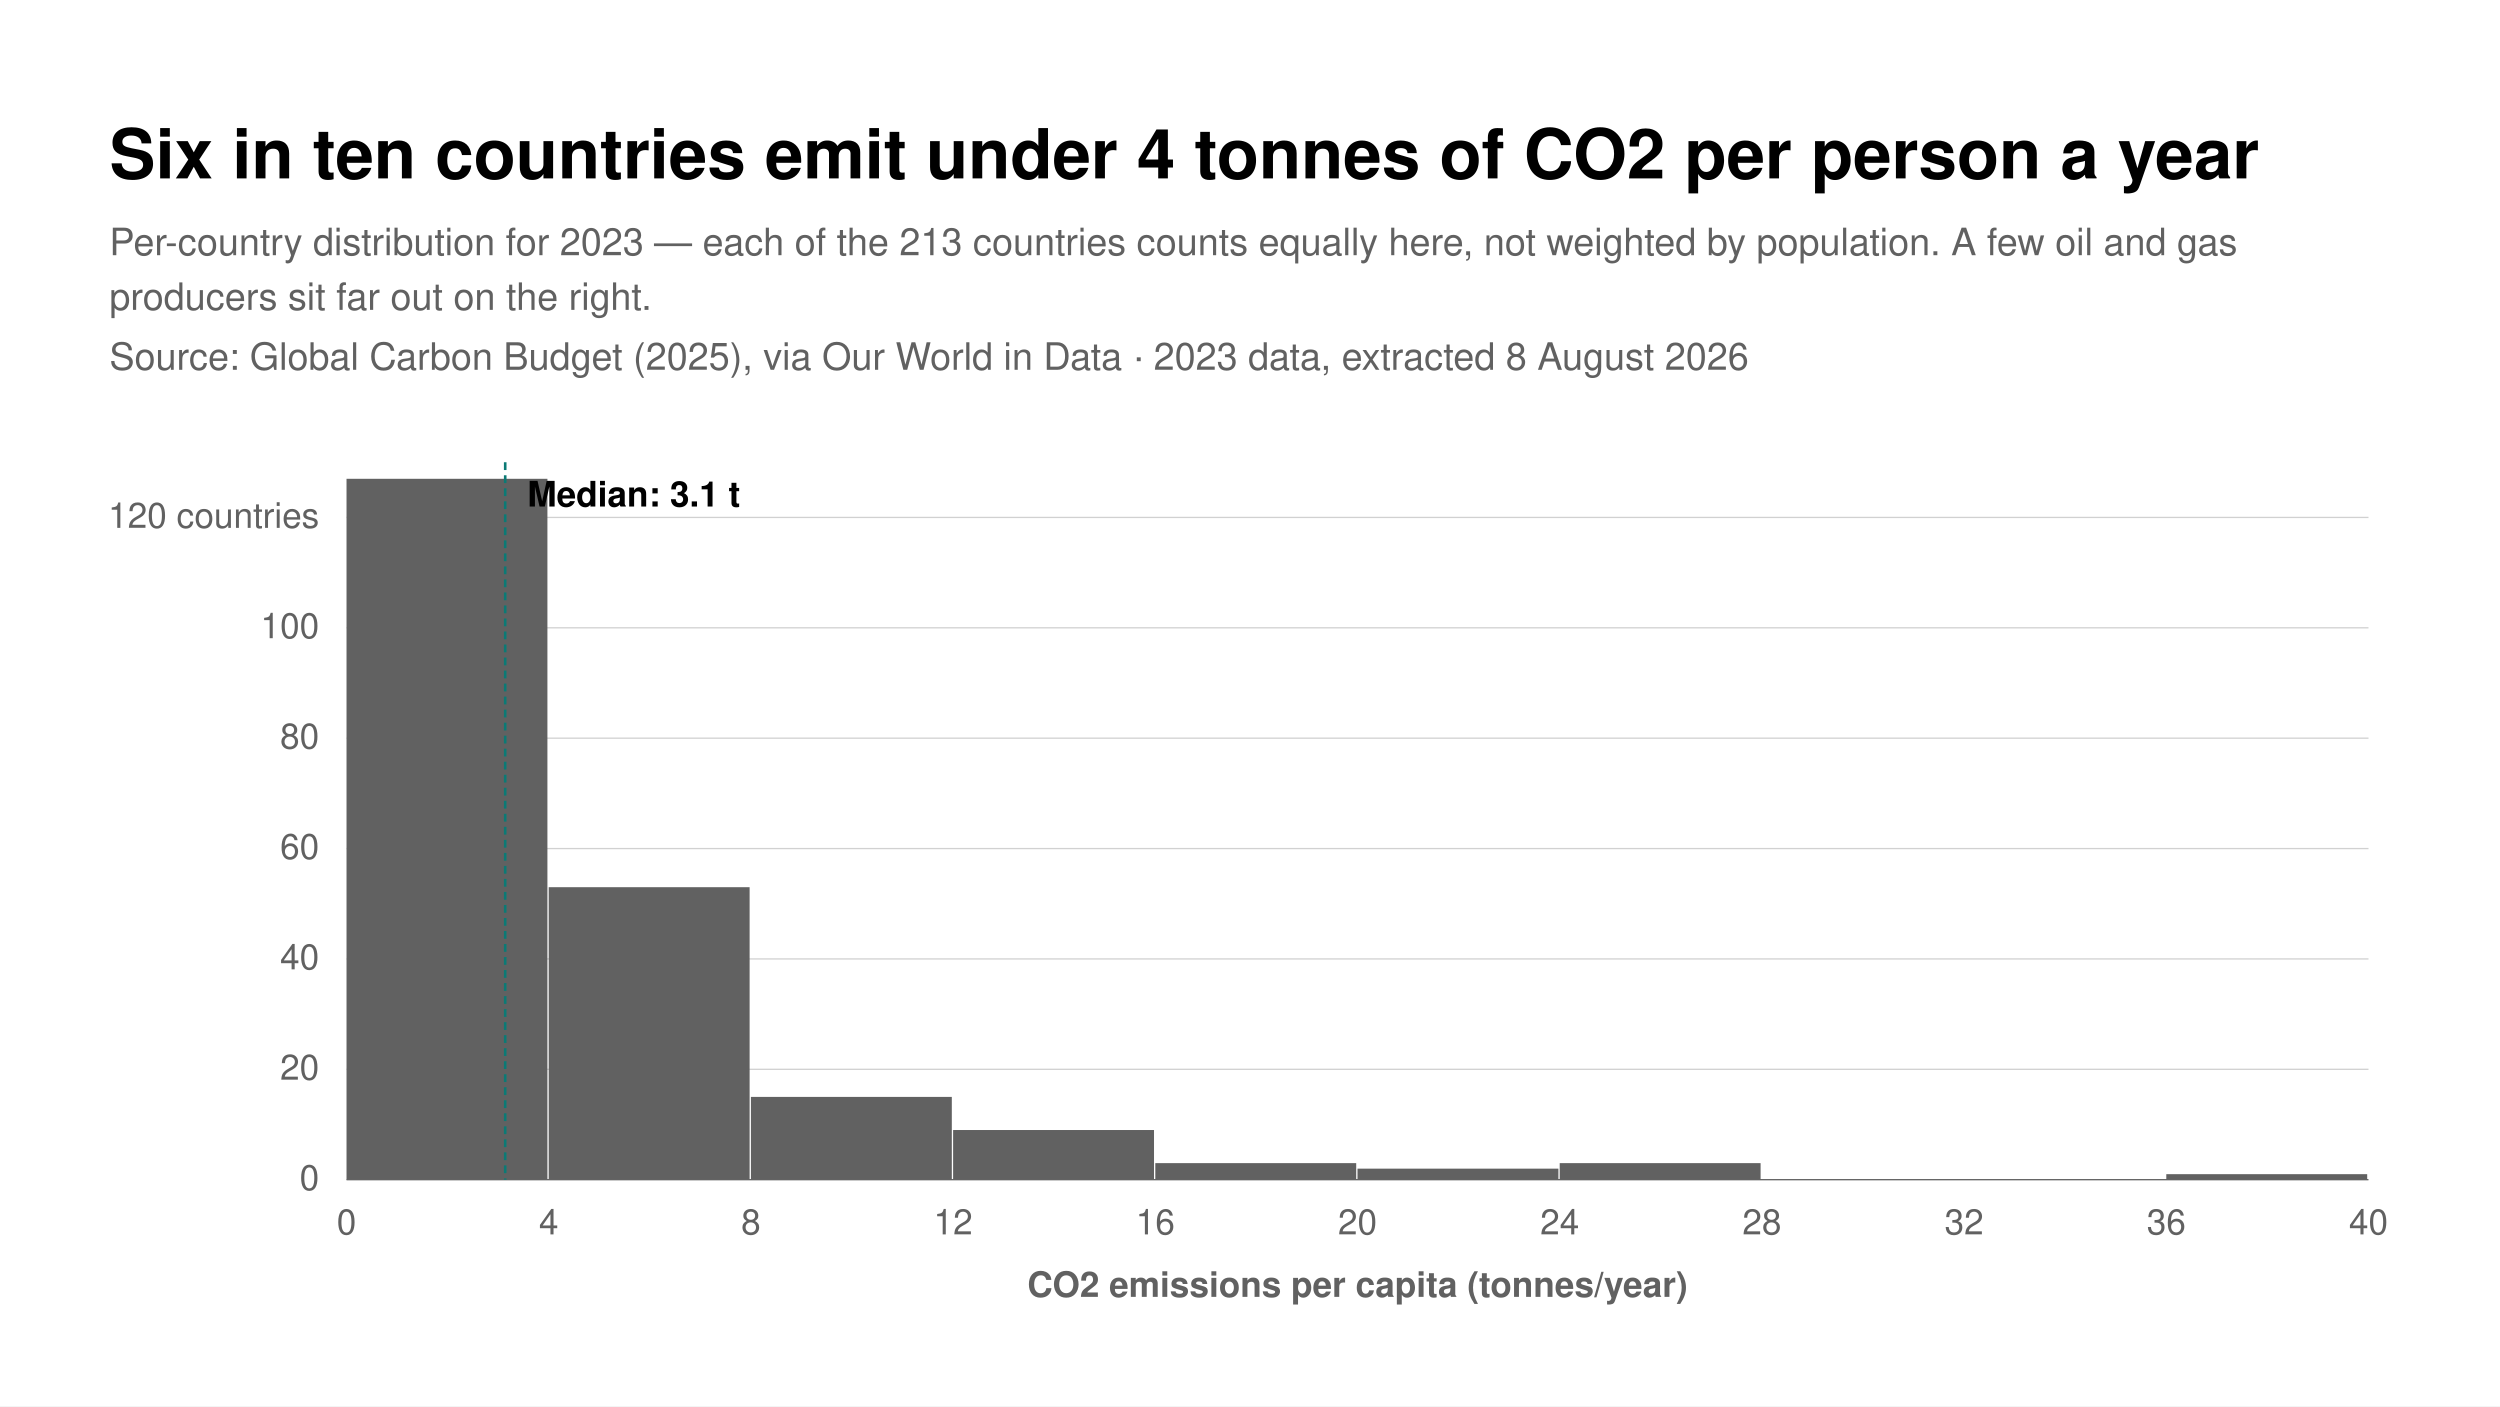
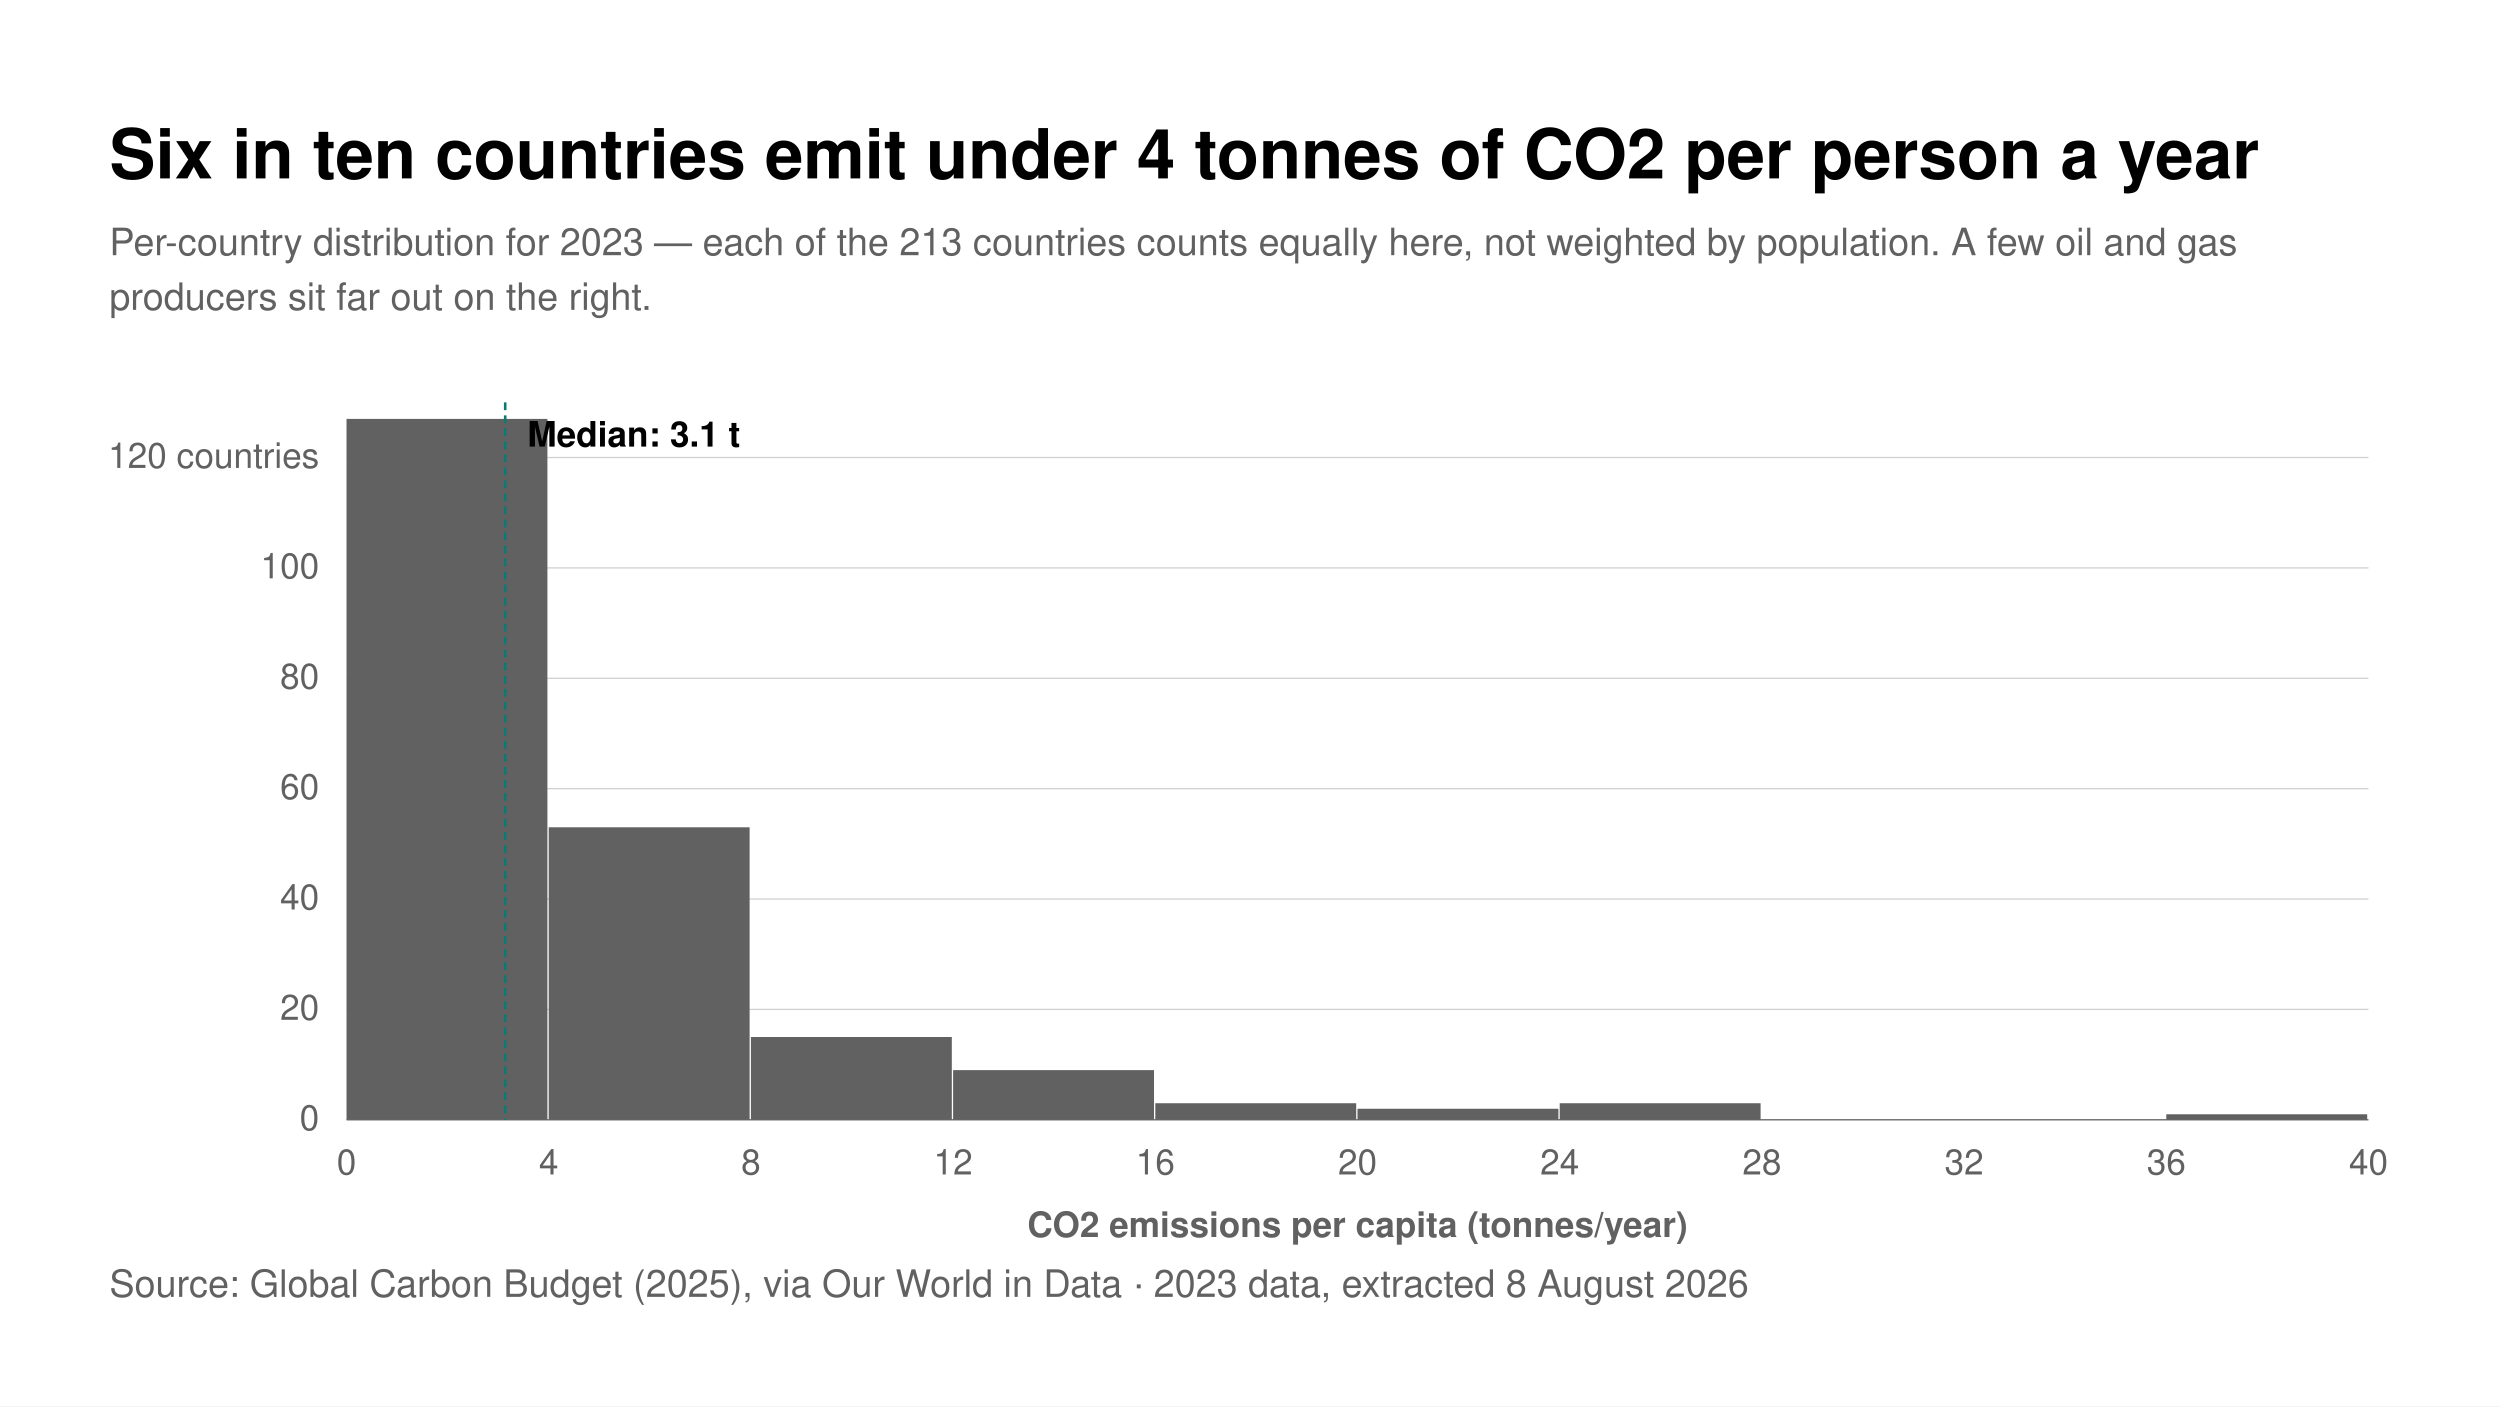
<svg xmlns="http://www.w3.org/2000/svg" width="1920" height="1080" viewBox="0 0 1920 1080" role="img" font-family="Helvetica, Arial, sans-serif">
  <rect x="0" y="0" width="1920" height="1080" fill="#FFFFFF" />
  <text x="84" y="137" fill="#000000" font-size="53" font-weight="700">Six in ten countries emit under 4 tonnes of CO2 per person a year</text>
  <text x="84" y="196" fill="#616161" font-size="29">Per-country distribution for 2023 — each of the 213 countries counts equally here, not weighted by population. A few oil and gas</text>
  <text x="84" y="238" fill="#616161" font-size="29">producers sit far out on the right.</text>
-   <text x="84" y="284" fill="#616161" font-size="29">Source: Global Carbon Budget (2025), via Our World in Data · 2023 data, extracted 8 August 2026</text>
+   <text x="84" y="996" fill="#616161" font-size="29">Source: Global Carbon Budget (2025), via Our World in Data · 2023 data, extracted 8 August 2026</text>
  <g>
-     <line x1="266.13" x2="1819" y1="906" y2="906" stroke="#616161" stroke-width="1" />
-     <text x="245.13" y="914" fill="#616161" font-size="27" text-anchor="end">0</text>
+     <line x1="266.13" x2="1819" y1="860" y2="860" stroke="#616161" stroke-width="1" />
+     <text x="245.13" y="868" fill="#616161" font-size="27" text-anchor="end">0</text>
  </g>
  <g>
-     <line x1="266.13" x2="1819" y1="821.231" y2="821.231" stroke="#d1d1d1" stroke-width="1" />
-     <text x="245.13" y="829.231" fill="#616161" font-size="27" text-anchor="end">20</text>
+     <line x1="266.13" x2="1819" y1="775.231" y2="775.231" stroke="#d1d1d1" stroke-width="1" />
+     <text x="245.13" y="783.231" fill="#616161" font-size="27" text-anchor="end">20</text>
  </g>
  <g>
-     <line x1="266.13" x2="1819" y1="736.462" y2="736.462" stroke="#d1d1d1" stroke-width="1" />
-     <text x="245.13" y="744.462" fill="#616161" font-size="27" text-anchor="end">40</text>
+     <line x1="266.13" x2="1819" y1="690.462" y2="690.462" stroke="#d1d1d1" stroke-width="1" />
+     <text x="245.13" y="698.462" fill="#616161" font-size="27" text-anchor="end">40</text>
  </g>
  <g>
-     <line x1="266.13" x2="1819" y1="651.692" y2="651.692" stroke="#d1d1d1" stroke-width="1" />
-     <text x="245.13" y="659.692" fill="#616161" font-size="27" text-anchor="end">60</text>
+     <line x1="266.13" x2="1819" y1="605.692" y2="605.692" stroke="#d1d1d1" stroke-width="1" />
+     <text x="245.13" y="613.692" fill="#616161" font-size="27" text-anchor="end">60</text>
  </g>
  <g>
-     <line x1="266.13" x2="1819" y1="566.923" y2="566.923" stroke="#d1d1d1" stroke-width="1" />
-     <text x="245.13" y="574.923" fill="#616161" font-size="27" text-anchor="end">80</text>
+     <line x1="266.13" x2="1819" y1="520.923" y2="520.923" stroke="#d1d1d1" stroke-width="1" />
+     <text x="245.13" y="528.923" fill="#616161" font-size="27" text-anchor="end">80</text>
  </g>
  <g>
-     <line x1="266.13" x2="1819" y1="482.154" y2="482.154" stroke="#d1d1d1" stroke-width="1" />
-     <text x="245.13" y="490.154" fill="#616161" font-size="27" text-anchor="end">100</text>
+     <line x1="266.13" x2="1819" y1="436.154" y2="436.154" stroke="#d1d1d1" stroke-width="1" />
+     <text x="245.13" y="444.154" fill="#616161" font-size="27" text-anchor="end">100</text>
  </g>
  <g>
-     <line x1="266.13" x2="1819" y1="397.385" y2="397.385" stroke="#d1d1d1" stroke-width="1" />
-     <text x="245.13" y="405.385" fill="#616161" font-size="27" text-anchor="end">120 countries</text>
+     <line x1="266.13" x2="1819" y1="351.385" y2="351.385" stroke="#d1d1d1" stroke-width="1" />
+     <text x="245.13" y="359.385" fill="#616161" font-size="27" text-anchor="end">120 countries</text>
  </g>
-   <rect x="266.13" y="367.715" width="154.287" height="538.285" fill="#616161" />
-   <rect x="421.417" y="681.362" width="154.287" height="224.638" fill="#616161" />
-   <rect x="576.704" y="842.423" width="154.287" height="63.577" fill="#616161" />
-   <rect x="731.991" y="867.854" width="154.287" height="38.146" fill="#616161" />
-   <rect x="887.278" y="893.285" width="154.287" height="12.715" fill="#616161" />
-   <rect x="1042.565" y="897.523" width="154.287" height="8.477" fill="#616161" />
-   <rect x="1197.852" y="893.285" width="154.287" height="12.715" fill="#616161" />
-   <rect x="1353.139" y="906" width="154.287" height="0" fill="#616161" />
-   <rect x="1508.426" y="906" width="154.287" height="0" fill="#616161" />
-   <rect x="1663.713" y="901.762" width="154.287" height="4.238" fill="#616161" />
-   <text x="266.13" y="948" fill="#616161" font-size="27" text-anchor="middle">0</text>
-   <text x="421.417" y="948" fill="#616161" font-size="27" text-anchor="middle">4</text>
-   <text x="576.704" y="948" fill="#616161" font-size="27" text-anchor="middle">8</text>
-   <text x="731.991" y="948" fill="#616161" font-size="27" text-anchor="middle">12</text>
-   <text x="887.278" y="948" fill="#616161" font-size="27" text-anchor="middle">16</text>
-   <text x="1042.565" y="948" fill="#616161" font-size="27" text-anchor="middle">20</text>
-   <text x="1197.852" y="948" fill="#616161" font-size="27" text-anchor="middle">24</text>
-   <text x="1353.139" y="948" fill="#616161" font-size="27" text-anchor="middle">28</text>
-   <text x="1508.426" y="948" fill="#616161" font-size="27" text-anchor="middle">32</text>
-   <text x="1663.713" y="948" fill="#616161" font-size="27" text-anchor="middle">36</text>
-   <text x="1819" y="948" fill="#616161" font-size="27" text-anchor="middle">40</text>
-   <text x="1042.565" y="996" fill="#616161" font-size="27" font-weight="600" text-anchor="middle">CO2 emissions per capita (tonnes/year)</text>
-   <line x1="387.998" x2="387.998" y1="355" y2="906" stroke="#0B7A75" stroke-width="2" stroke-dasharray="6 4" />
-   <text x="404.998" y="389" fill="#000000" font-size="27" font-weight="700">Median: 3.1 t</text>
+   <rect x="266.13" y="321.715" width="154.287" height="538.285" fill="#616161" />
+   <rect x="421.417" y="635.362" width="154.287" height="224.638" fill="#616161" />
+   <rect x="576.704" y="796.423" width="154.287" height="63.577" fill="#616161" />
+   <rect x="731.991" y="821.854" width="154.287" height="38.146" fill="#616161" />
+   <rect x="887.278" y="847.285" width="154.287" height="12.715" fill="#616161" />
+   <rect x="1042.565" y="851.523" width="154.287" height="8.477" fill="#616161" />
+   <rect x="1197.852" y="847.285" width="154.287" height="12.715" fill="#616161" />
+   <rect x="1353.139" y="860" width="154.287" height="0" fill="#616161" />
+   <rect x="1508.426" y="860" width="154.287" height="0" fill="#616161" />
+   <rect x="1663.713" y="855.762" width="154.287" height="4.238" fill="#616161" />
+   <text x="266.13" y="902" fill="#616161" font-size="27" text-anchor="middle">0</text>
+   <text x="421.417" y="902" fill="#616161" font-size="27" text-anchor="middle">4</text>
+   <text x="576.704" y="902" fill="#616161" font-size="27" text-anchor="middle">8</text>
+   <text x="731.991" y="902" fill="#616161" font-size="27" text-anchor="middle">12</text>
+   <text x="887.278" y="902" fill="#616161" font-size="27" text-anchor="middle">16</text>
+   <text x="1042.565" y="902" fill="#616161" font-size="27" text-anchor="middle">20</text>
+   <text x="1197.852" y="902" fill="#616161" font-size="27" text-anchor="middle">24</text>
+   <text x="1353.139" y="902" fill="#616161" font-size="27" text-anchor="middle">28</text>
+   <text x="1508.426" y="902" fill="#616161" font-size="27" text-anchor="middle">32</text>
+   <text x="1663.713" y="902" fill="#616161" font-size="27" text-anchor="middle">36</text>
+   <text x="1819" y="902" fill="#616161" font-size="27" text-anchor="middle">40</text>
+   <text x="1042.565" y="950" fill="#616161" font-size="27" font-weight="600" text-anchor="middle">CO2 emissions per capita (tonnes/year)</text>
+   <line x1="387.998" x2="387.998" y1="309" y2="860" stroke="#0B7A75" stroke-width="2" stroke-dasharray="6 4" />
+   <text x="404.998" y="343" fill="#000000" font-size="27" font-weight="700">Median: 3.1 t</text>
</svg>
